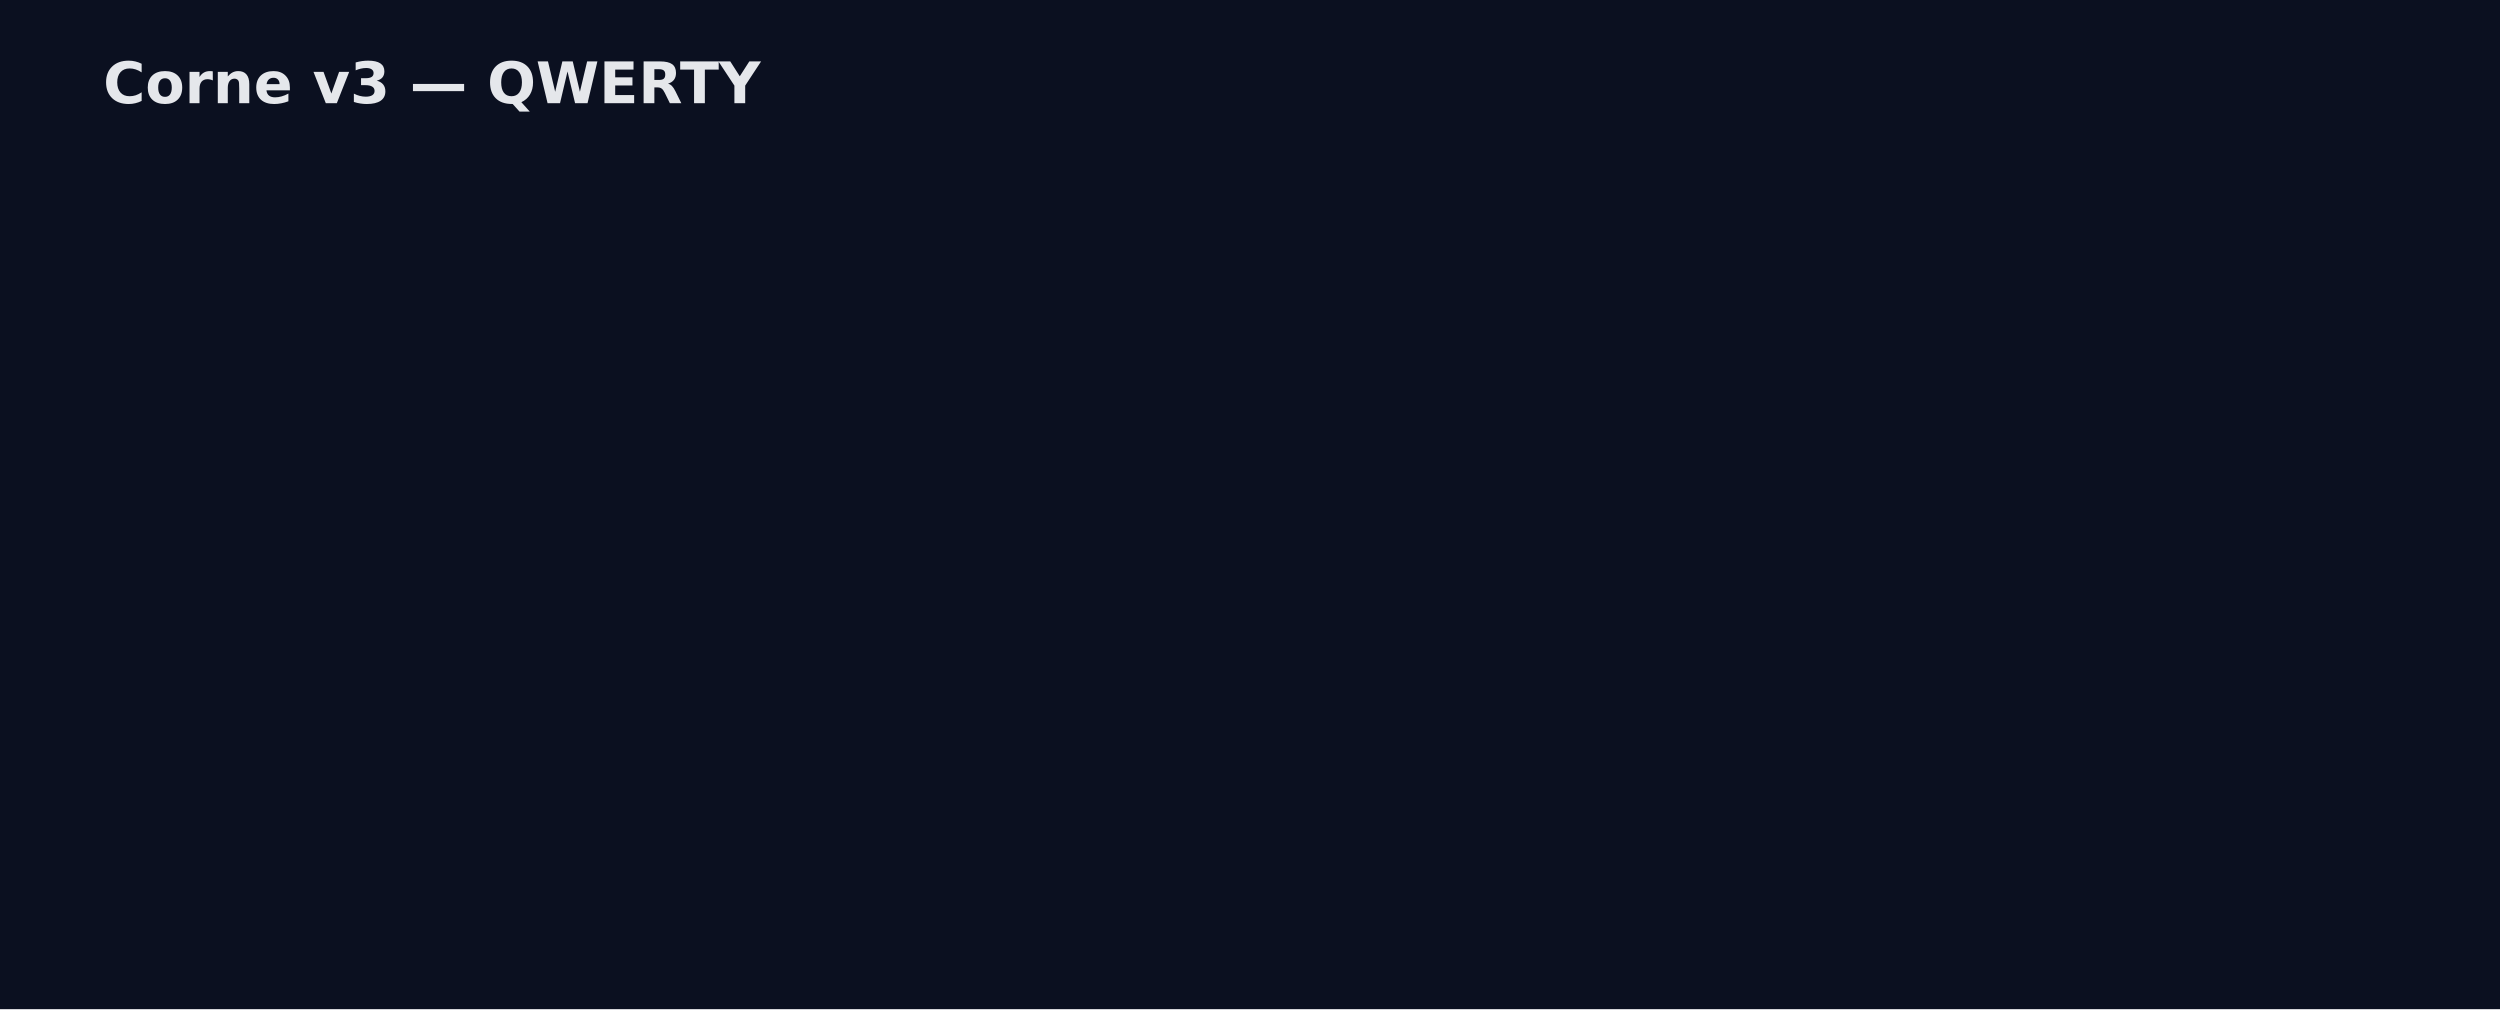
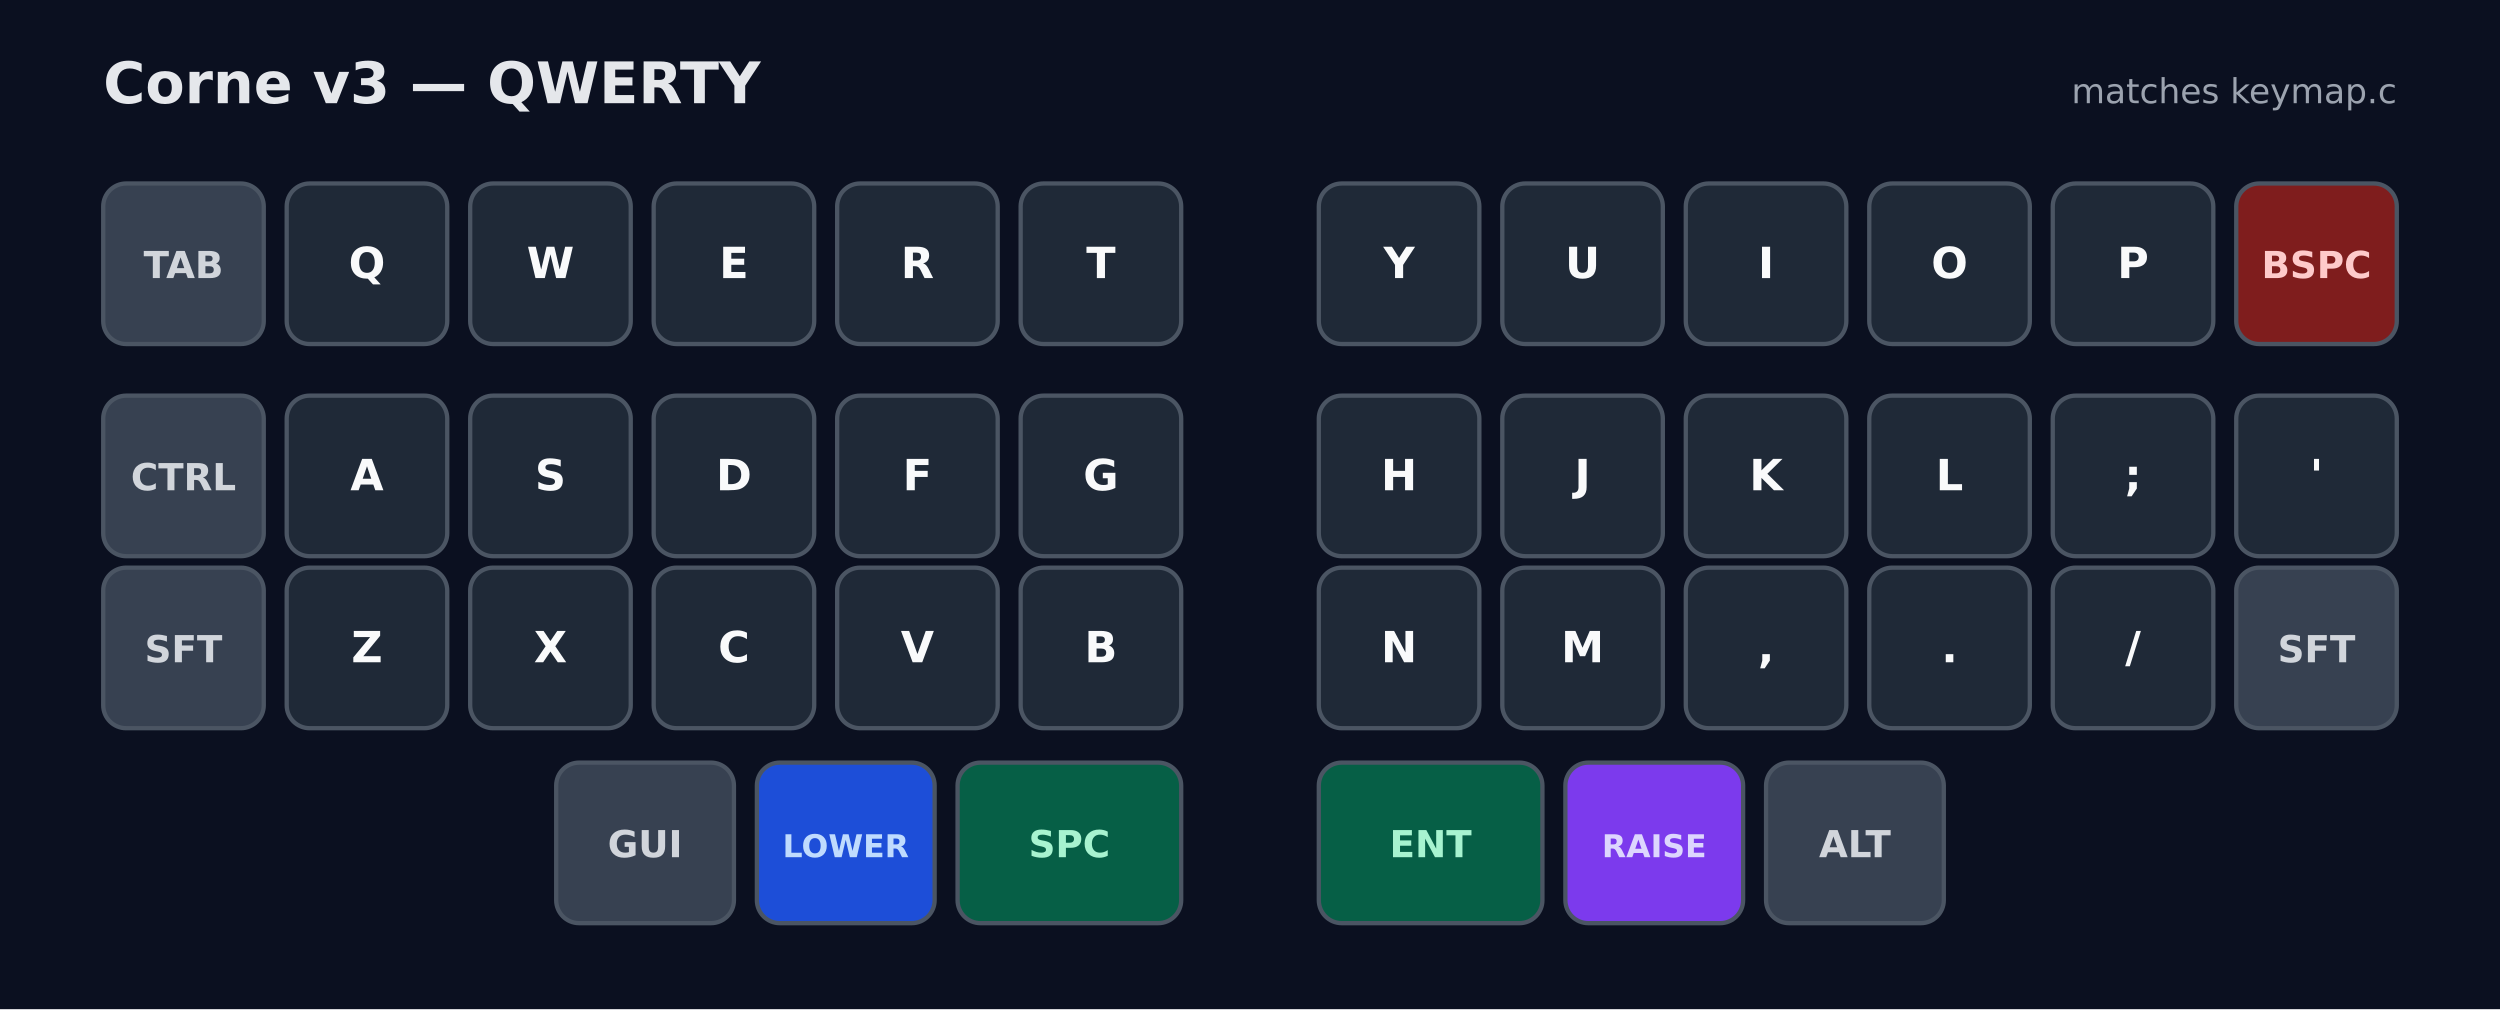
<svg xmlns="http://www.w3.org/2000/svg" width="872" height="352" viewBox="0 0 872 352">
  <rect width="872" height="352" fill="#0b1020" />
-   <text x="36" y="36" font-family="DejaVu Sans,Arial,sans-serif" font-size="20" font-weight="700" fill="#e5e7eb">Corne v3 — QWERTY</text>
+   <text x="36" y="36" font-family="DejaVu Sans, Arial, sans-serif" font-size="20" font-weight="700" fill="#e5e7eb">Corne v3 — QWERTY</text>
+   <text x="836" y="36" text-anchor="end" font-family="DejaVu Sans, Arial, sans-serif" font-size="12" fill="#9ca3af">matches keymap.c</text>
+   <rect x="36" y="64" width="56" height="56" rx="8" fill="#374151" stroke="#4b5563" stroke-width="1.5" />
+   <text x="64.0" y="97.0" text-anchor="middle" font-family="DejaVu Sans, Arial, sans-serif" font-size="13" font-weight="700" fill="#d1d5db">TAB</text>
+   <rect x="100" y="64" width="56" height="56" rx="8" fill="#1f2937" stroke="#4b5563" stroke-width="1.5" />
+   <text x="128.0" y="97.0" text-anchor="middle" font-family="DejaVu Sans, Arial, sans-serif" font-size="15" font-weight="700" fill="#f9fafb">Q</text>
+   <rect x="164" y="64" width="56" height="56" rx="8" fill="#1f2937" stroke="#4b5563" stroke-width="1.5" />
+   <text x="192.0" y="97.0" text-anchor="middle" font-family="DejaVu Sans, Arial, sans-serif" font-size="15" font-weight="700" fill="#f9fafb">W</text>
+   <rect x="228" y="64" width="56" height="56" rx="8" fill="#1f2937" stroke="#4b5563" stroke-width="1.5" />
+   <text x="256.0" y="97.0" text-anchor="middle" font-family="DejaVu Sans, Arial, sans-serif" font-size="15" font-weight="700" fill="#f9fafb">E</text>
+   <rect x="292" y="64" width="56" height="56" rx="8" fill="#1f2937" stroke="#4b5563" stroke-width="1.5" />
+   <text x="320.0" y="97.0" text-anchor="middle" font-family="DejaVu Sans, Arial, sans-serif" font-size="15" font-weight="700" fill="#f9fafb">R</text>
+   <rect x="356" y="64" width="56" height="56" rx="8" fill="#1f2937" stroke="#4b5563" stroke-width="1.5" />
+   <text x="384.0" y="97.0" text-anchor="middle" font-family="DejaVu Sans, Arial, sans-serif" font-size="15" font-weight="700" fill="#f9fafb">T</text>
+   <rect x="36" y="138" width="56" height="56" rx="8" fill="#374151" stroke="#4b5563" stroke-width="1.5" />
+   <text x="64.0" y="171.0" text-anchor="middle" font-family="DejaVu Sans, Arial, sans-serif" font-size="13" font-weight="700" fill="#d1d5db">CTRL</text>
+   <rect x="100" y="138" width="56" height="56" rx="8" fill="#1f2937" stroke="#4b5563" stroke-width="1.5" />
+   <text x="128.0" y="171.0" text-anchor="middle" font-family="DejaVu Sans, Arial, sans-serif" font-size="15" font-weight="700" fill="#f9fafb">A</text>
+   <rect x="164" y="138" width="56" height="56" rx="8" fill="#1f2937" stroke="#4b5563" stroke-width="1.5" />
+   <text x="192.0" y="171.0" text-anchor="middle" font-family="DejaVu Sans, Arial, sans-serif" font-size="15" font-weight="700" fill="#f9fafb">S</text>
+   <rect x="228" y="138" width="56" height="56" rx="8" fill="#1f2937" stroke="#4b5563" stroke-width="1.5" />
+   <text x="256.0" y="171.0" text-anchor="middle" font-family="DejaVu Sans, Arial, sans-serif" font-size="15" font-weight="700" fill="#f9fafb">D</text>
+   <rect x="292" y="138" width="56" height="56" rx="8" fill="#1f2937" stroke="#4b5563" stroke-width="1.5" />
+   <text x="320.0" y="171.0" text-anchor="middle" font-family="DejaVu Sans, Arial, sans-serif" font-size="15" font-weight="700" fill="#f9fafb">F</text>
+   <rect x="356" y="138" width="56" height="56" rx="8" fill="#1f2937" stroke="#4b5563" stroke-width="1.5" />
+   <text x="384.0" y="171.0" text-anchor="middle" font-family="DejaVu Sans, Arial, sans-serif" font-size="15" font-weight="700" fill="#f9fafb">G</text>
+   <rect x="36" y="198" width="56" height="56" rx="8" fill="#374151" stroke="#4b5563" stroke-width="1.5" />
+   <text x="64.0" y="231.0" text-anchor="middle" font-family="DejaVu Sans, Arial, sans-serif" font-size="13" font-weight="700" fill="#d1d5db">SFT</text>
+   <rect x="100" y="198" width="56" height="56" rx="8" fill="#1f2937" stroke="#4b5563" stroke-width="1.5" />
+   <text x="128.0" y="231.0" text-anchor="middle" font-family="DejaVu Sans, Arial, sans-serif" font-size="15" font-weight="700" fill="#f9fafb">Z</text>
+   <rect x="164" y="198" width="56" height="56" rx="8" fill="#1f2937" stroke="#4b5563" stroke-width="1.5" />
+   <text x="192.0" y="231.0" text-anchor="middle" font-family="DejaVu Sans, Arial, sans-serif" font-size="15" font-weight="700" fill="#f9fafb">X</text>
+   <rect x="228" y="198" width="56" height="56" rx="8" fill="#1f2937" stroke="#4b5563" stroke-width="1.5" />
+   <text x="256.0" y="231.0" text-anchor="middle" font-family="DejaVu Sans, Arial, sans-serif" font-size="15" font-weight="700" fill="#f9fafb">C</text>
+   <rect x="292" y="198" width="56" height="56" rx="8" fill="#1f2937" stroke="#4b5563" stroke-width="1.5" />
+   <text x="320.0" y="231.0" text-anchor="middle" font-family="DejaVu Sans, Arial, sans-serif" font-size="15" font-weight="700" fill="#f9fafb">V</text>
+   <rect x="356" y="198" width="56" height="56" rx="8" fill="#1f2937" stroke="#4b5563" stroke-width="1.5" />
+   <text x="384.0" y="231.0" text-anchor="middle" font-family="DejaVu Sans, Arial, sans-serif" font-size="15" font-weight="700" fill="#f9fafb">B</text>
+   <rect x="460" y="64" width="56" height="56" rx="8" fill="#1f2937" stroke="#4b5563" stroke-width="1.5" />
+   <text x="488.0" y="97.0" text-anchor="middle" font-family="DejaVu Sans, Arial, sans-serif" font-size="15" font-weight="700" fill="#f9fafb">Y</text>
+   <rect x="524" y="64" width="56" height="56" rx="8" fill="#1f2937" stroke="#4b5563" stroke-width="1.5" />
+   <text x="552.0" y="97.0" text-anchor="middle" font-family="DejaVu Sans, Arial, sans-serif" font-size="15" font-weight="700" fill="#f9fafb">U</text>
+   <rect x="588" y="64" width="56" height="56" rx="8" fill="#1f2937" stroke="#4b5563" stroke-width="1.5" />
+   <text x="616.0" y="97.0" text-anchor="middle" font-family="DejaVu Sans, Arial, sans-serif" font-size="15" font-weight="700" fill="#f9fafb">I</text>
+   <rect x="652" y="64" width="56" height="56" rx="8" fill="#1f2937" stroke="#4b5563" stroke-width="1.5" />
+   <text x="680.0" y="97.0" text-anchor="middle" font-family="DejaVu Sans, Arial, sans-serif" font-size="15" font-weight="700" fill="#f9fafb">O</text>
+   <rect x="716" y="64" width="56" height="56" rx="8" fill="#1f2937" stroke="#4b5563" stroke-width="1.5" />
+   <text x="744.0" y="97.0" text-anchor="middle" font-family="DejaVu Sans, Arial, sans-serif" font-size="15" font-weight="700" fill="#f9fafb">P</text>
+   <rect x="780" y="64" width="56" height="56" rx="8" fill="#7f1d1d" stroke="#4b5563" stroke-width="1.5" />
+   <text x="808.0" y="97.0" text-anchor="middle" font-family="DejaVu Sans, Arial, sans-serif" font-size="13" font-weight="700" fill="#fecaca">BSPC</text>
+   <rect x="460" y="138" width="56" height="56" rx="8" fill="#1f2937" stroke="#4b5563" stroke-width="1.5" />
+   <text x="488.0" y="171.0" text-anchor="middle" font-family="DejaVu Sans, Arial, sans-serif" font-size="15" font-weight="700" fill="#f9fafb">H</text>
+   <rect x="524" y="138" width="56" height="56" rx="8" fill="#1f2937" stroke="#4b5563" stroke-width="1.5" />
+   <text x="552.0" y="171.0" text-anchor="middle" font-family="DejaVu Sans, Arial, sans-serif" font-size="15" font-weight="700" fill="#f9fafb">J</text>
+   <rect x="588" y="138" width="56" height="56" rx="8" fill="#1f2937" stroke="#4b5563" stroke-width="1.5" />
+   <text x="616.0" y="171.0" text-anchor="middle" font-family="DejaVu Sans, Arial, sans-serif" font-size="15" font-weight="700" fill="#f9fafb">K</text>
+   <rect x="652" y="138" width="56" height="56" rx="8" fill="#1f2937" stroke="#4b5563" stroke-width="1.5" />
+   <text x="680.0" y="171.0" text-anchor="middle" font-family="DejaVu Sans, Arial, sans-serif" font-size="15" font-weight="700" fill="#f9fafb">L</text>
+   <rect x="716" y="138" width="56" height="56" rx="8" fill="#1f2937" stroke="#4b5563" stroke-width="1.5" />
+   <text x="744.0" y="171.0" text-anchor="middle" font-family="DejaVu Sans, Arial, sans-serif" font-size="15" font-weight="700" fill="#f9fafb">;</text>
+   <rect x="780" y="138" width="56" height="56" rx="8" fill="#1f2937" stroke="#4b5563" stroke-width="1.5" />
+   <text x="808.0" y="171.0" text-anchor="middle" font-family="DejaVu Sans, Arial, sans-serif" font-size="15" font-weight="700" fill="#f9fafb">'</text>
+   <rect x="460" y="198" width="56" height="56" rx="8" fill="#1f2937" stroke="#4b5563" stroke-width="1.5" />
+   <text x="488.0" y="231.0" text-anchor="middle" font-family="DejaVu Sans, Arial, sans-serif" font-size="15" font-weight="700" fill="#f9fafb">N</text>
+   <rect x="524" y="198" width="56" height="56" rx="8" fill="#1f2937" stroke="#4b5563" stroke-width="1.5" />
+   <text x="552.0" y="231.0" text-anchor="middle" font-family="DejaVu Sans, Arial, sans-serif" font-size="15" font-weight="700" fill="#f9fafb">M</text>
+   <rect x="588" y="198" width="56" height="56" rx="8" fill="#1f2937" stroke="#4b5563" stroke-width="1.5" />
+   <text x="616.0" y="231.0" text-anchor="middle" font-family="DejaVu Sans, Arial, sans-serif" font-size="15" font-weight="700" fill="#f9fafb">,</text>
+   <rect x="652" y="198" width="56" height="56" rx="8" fill="#1f2937" stroke="#4b5563" stroke-width="1.5" />
+   <text x="680.0" y="231.0" text-anchor="middle" font-family="DejaVu Sans, Arial, sans-serif" font-size="15" font-weight="700" fill="#f9fafb">.</text>
+   <rect x="716" y="198" width="56" height="56" rx="8" fill="#1f2937" stroke="#4b5563" stroke-width="1.5" />
+   <text x="744.0" y="231.0" text-anchor="middle" font-family="DejaVu Sans, Arial, sans-serif" font-size="15" font-weight="700" fill="#f9fafb">/</text>
+   <rect x="780" y="198" width="56" height="56" rx="8" fill="#374151" stroke="#4b5563" stroke-width="1.5" />
+   <text x="808.0" y="231.0" text-anchor="middle" font-family="DejaVu Sans, Arial, sans-serif" font-size="13" font-weight="700" fill="#d1d5db">SFT</text>
+   <rect x="194" y="266" width="62" height="56" rx="8" fill="#374151" stroke="#4b5563" stroke-width="1.5" />
+   <text x="225.0" y="299.0" text-anchor="middle" font-family="DejaVu Sans, Arial, sans-serif" font-size="13" font-weight="700" fill="#d1d5db">GUI</text>
+   <rect x="264" y="266" width="62" height="56" rx="8" fill="#1d4ed8" stroke="#4b5563" stroke-width="1.5" />
+   <text x="295.0" y="299.0" text-anchor="middle" font-family="DejaVu Sans, Arial, sans-serif" font-size="11" font-weight="700" fill="#bfdbfe">LOWER</text>
+   <rect x="334" y="266" width="78" height="56" rx="8" fill="#065f46" stroke="#4b5563" stroke-width="1.5" />
+   <text x="373.0" y="299.0" text-anchor="middle" font-family="DejaVu Sans, Arial, sans-serif" font-size="13" font-weight="700" fill="#a7f3d0">SPC</text>
+   <rect x="460" y="266" width="78" height="56" rx="8" fill="#065f46" stroke="#4b5563" stroke-width="1.5" />
+   <text x="499.0" y="299.0" text-anchor="middle" font-family="DejaVu Sans, Arial, sans-serif" font-size="13" font-weight="700" fill="#a7f3d0">ENT</text>
+   <rect x="546" y="266" width="62" height="56" rx="8" fill="#7c3aed" stroke="#4b5563" stroke-width="1.5" />
+   <text x="577.0" y="299.0" text-anchor="middle" font-family="DejaVu Sans, Arial, sans-serif" font-size="11" font-weight="700" fill="#ddd6fe">RAISE</text>
+   <rect x="616" y="266" width="62" height="56" rx="8" fill="#374151" stroke="#4b5563" stroke-width="1.5" />
+   <text x="647.0" y="299.0" text-anchor="middle" font-family="DejaVu Sans, Arial, sans-serif" font-size="13" font-weight="700" fill="#d1d5db">ALT</text>
</svg>
